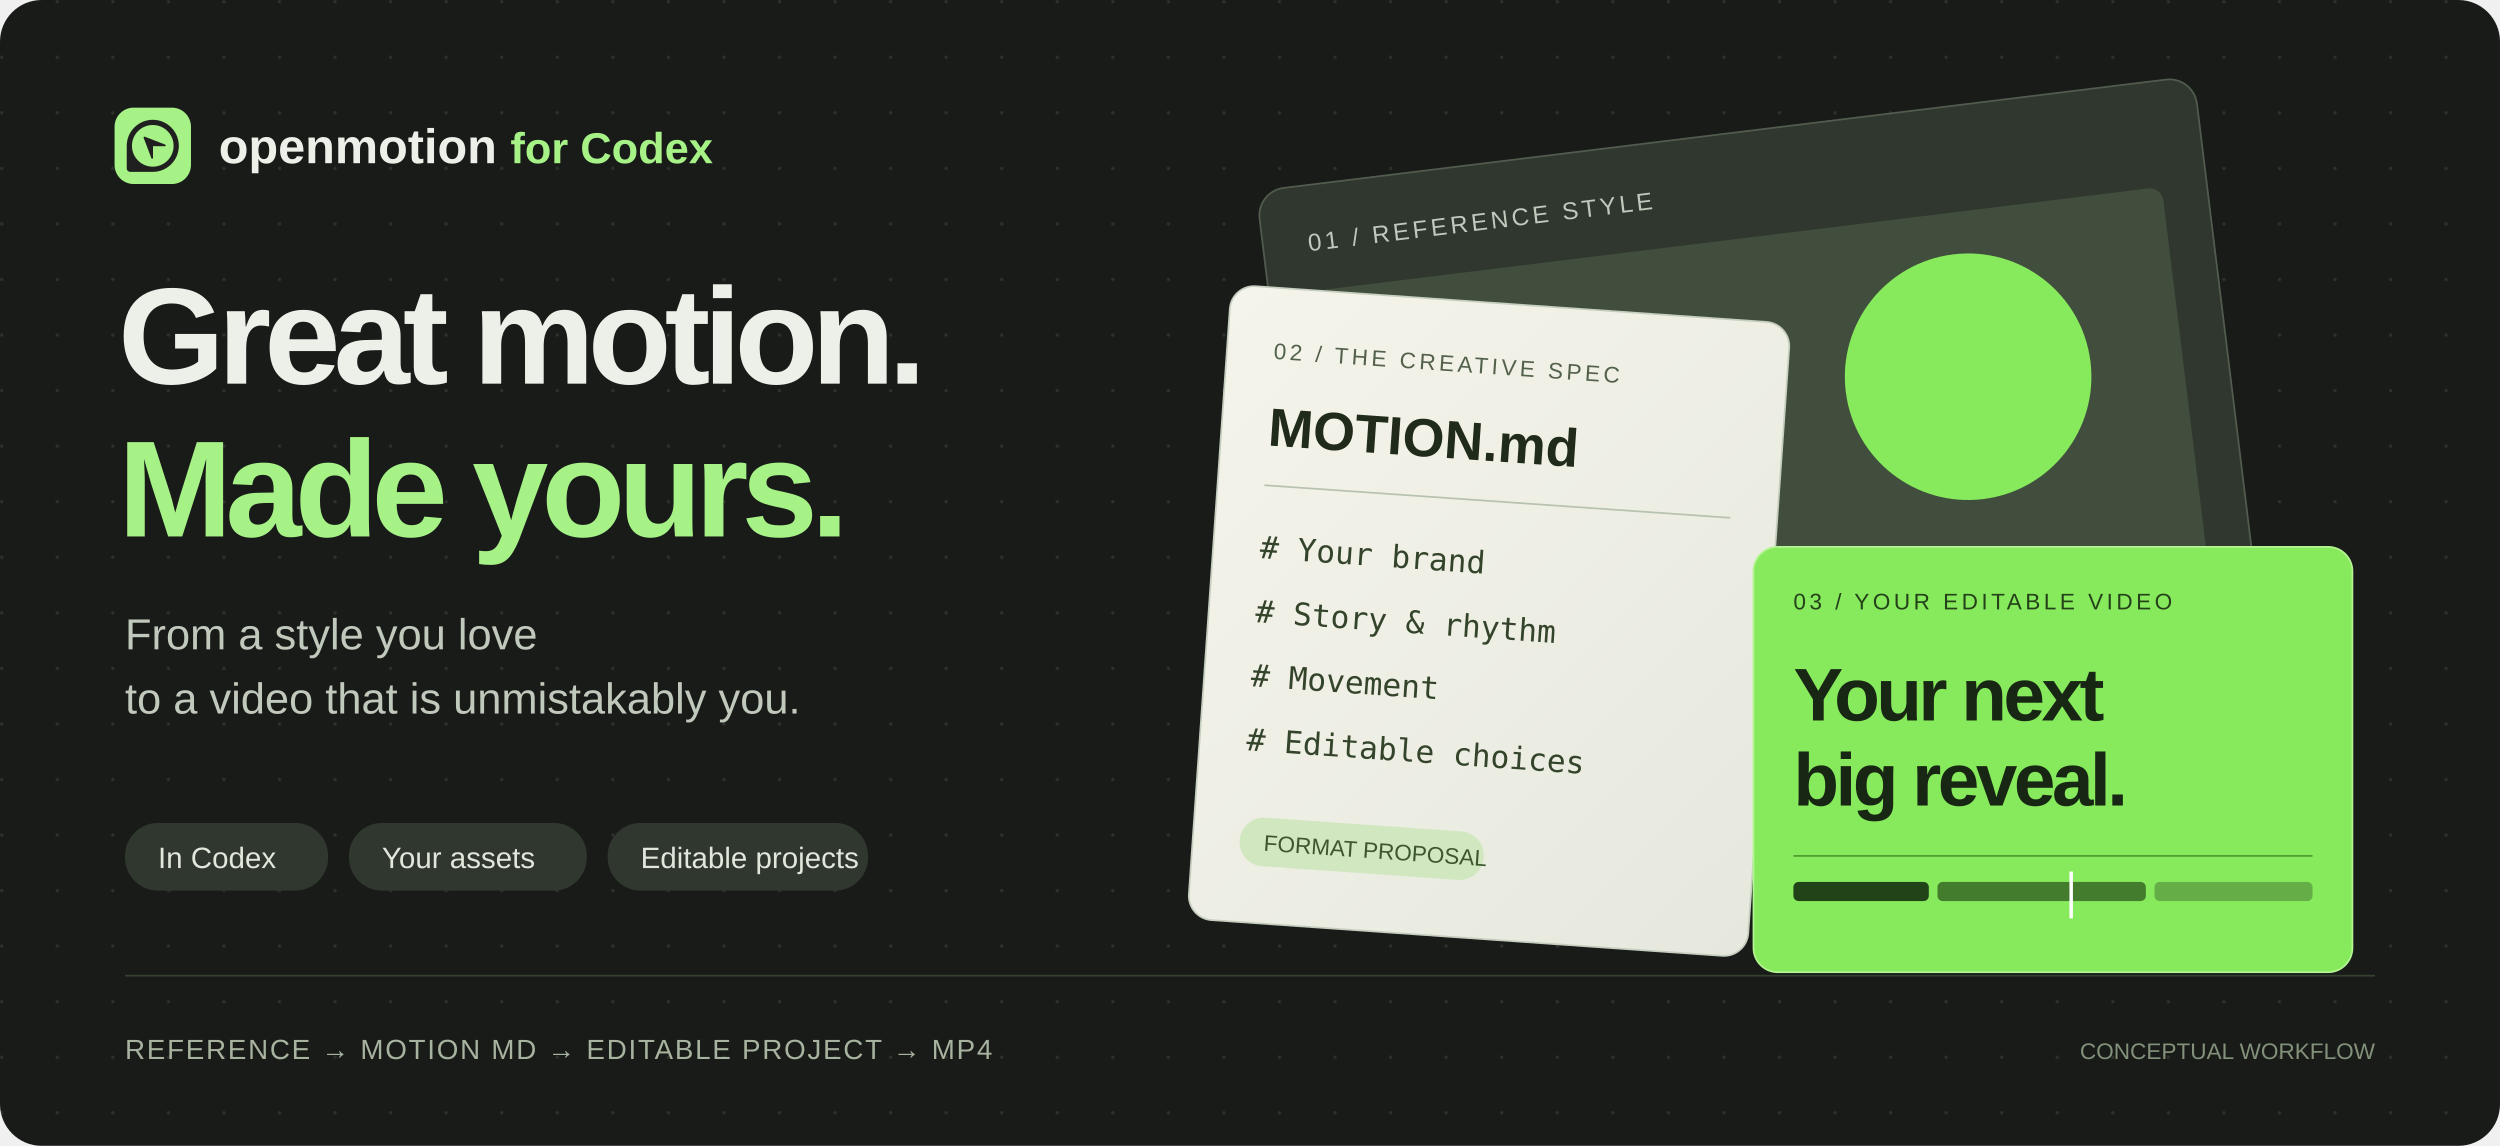
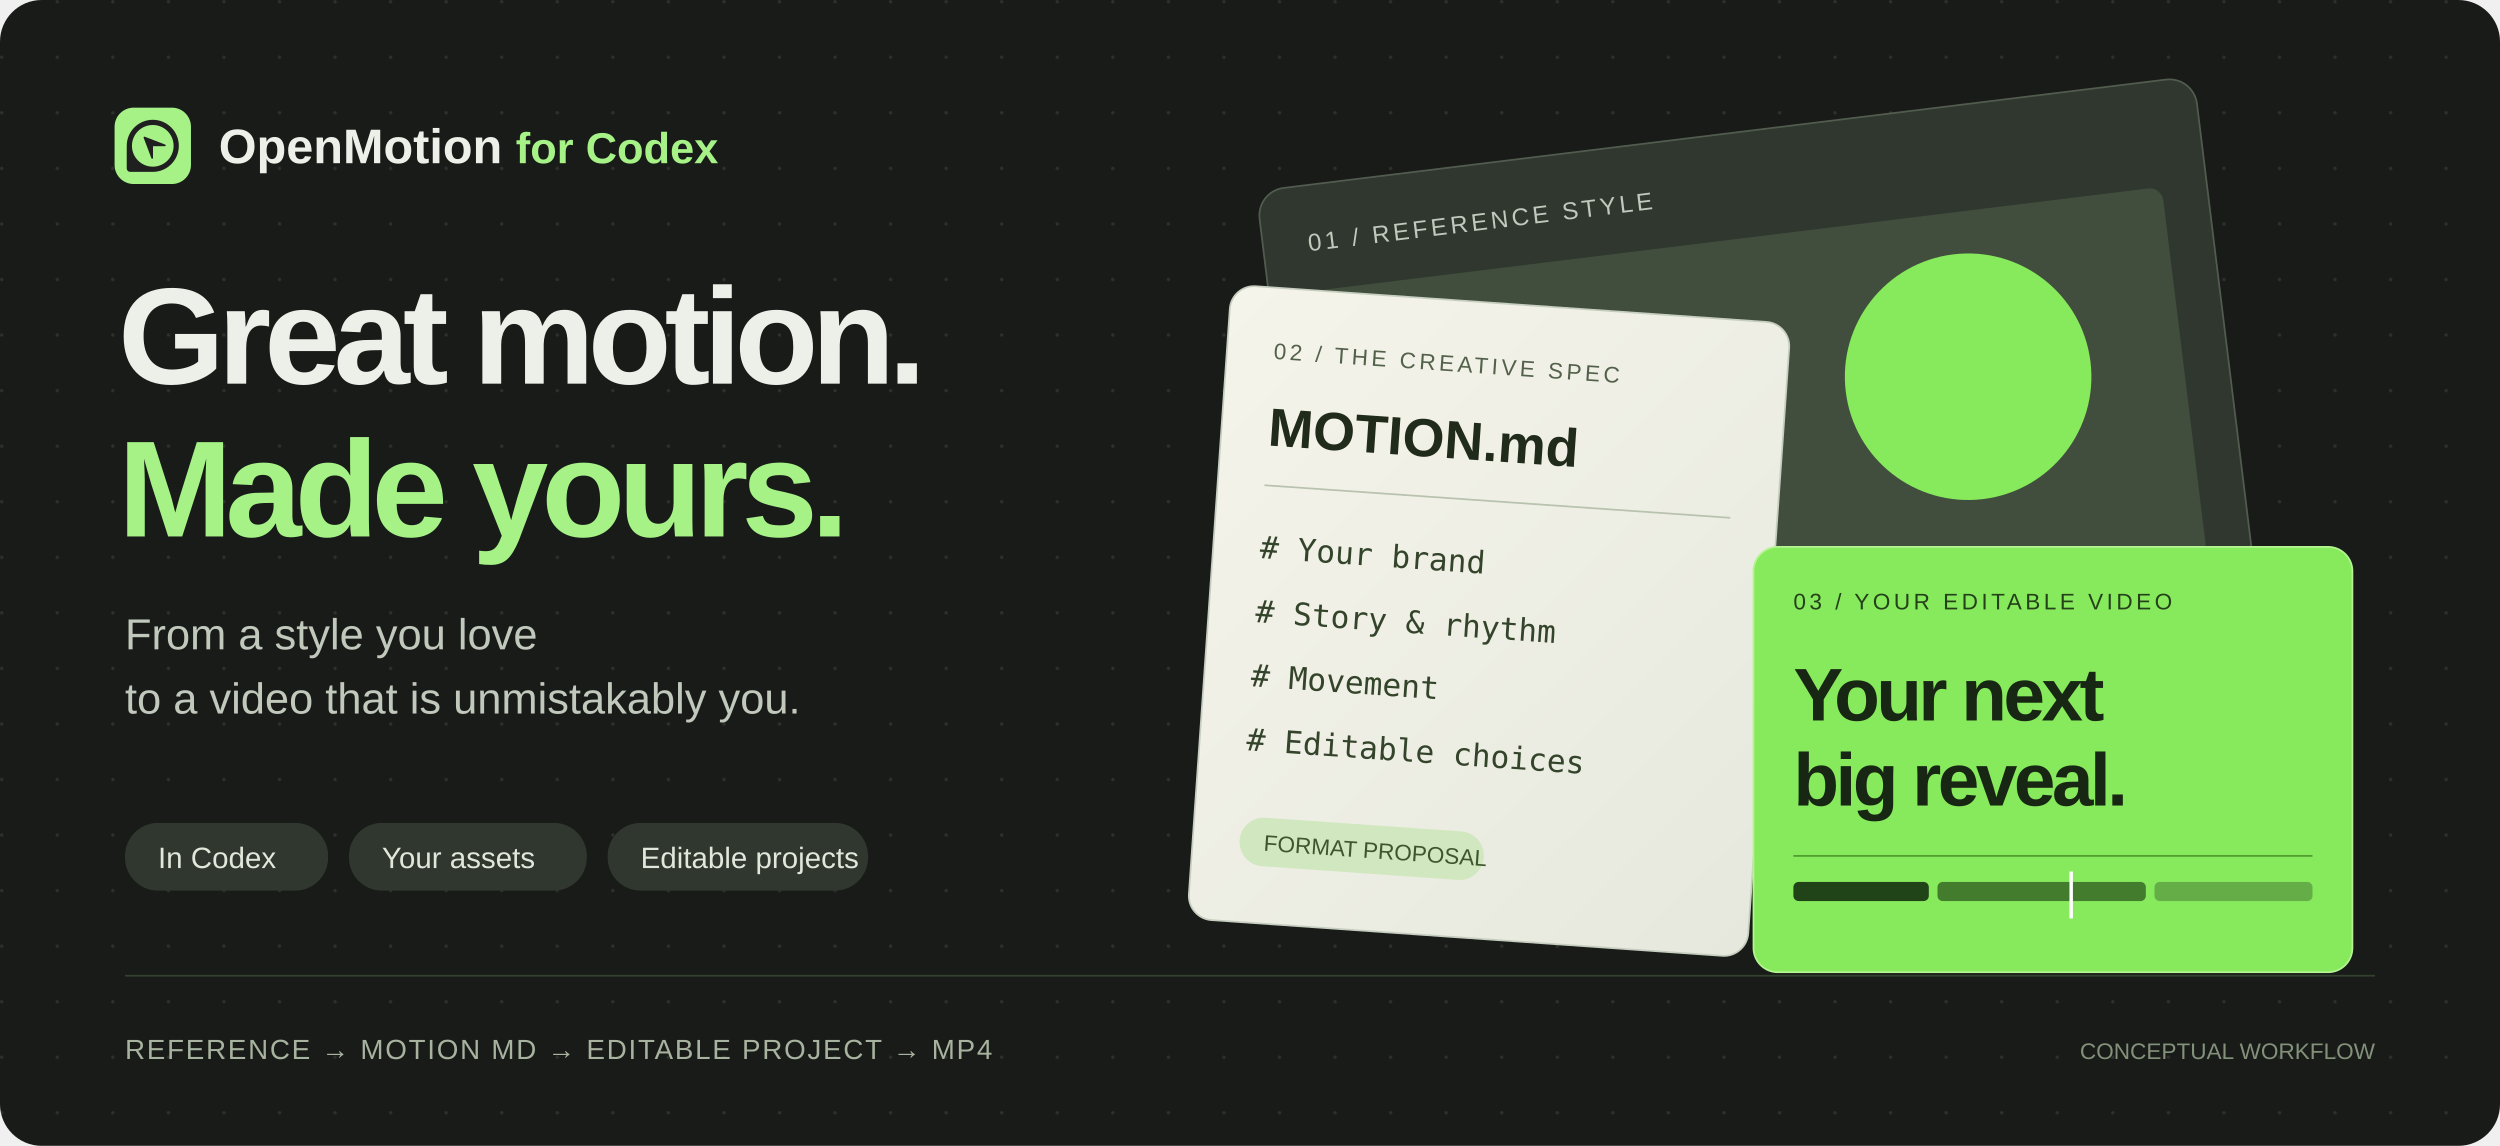
<svg xmlns="http://www.w3.org/2000/svg" width="1440" height="660" viewBox="0 0 1440 660" role="img" aria-labelledby="title desc">
  <defs>
    <pattern id="grid" width="32" height="32" patternUnits="userSpaceOnUse">
      <circle cx="1" cy="1" r="1" fill="#ffffff" opacity=".09" />
    </pattern>
    <linearGradient id="paper" x1="0" y1="0" x2="1" y2="1">
      <stop stop-color="#f5f4eb" />
      <stop offset="1" stop-color="#e6e8dd" />
    </linearGradient>
  </defs>
  <rect width="1440" height="660" rx="24" fill="#181b18" />
  <rect width="1440" height="660" rx="24" fill="url(#grid)" />
  <g font-family="Arial,Helvetica,sans-serif">
    <g transform="translate(66 62)">
      <rect width="44" height="44" rx="11" fill="#a6f287" />
      <svg x="7" y="7" width="30" height="30" viewBox="0 0 291 291" fill="none">
        <path fill-rule="evenodd" clip-rule="evenodd" d="M145.5 0C225.857 0 291 65.143 291 145.5C291 225.857 225.857 291 145.5 291H19.358C8.644 291 0.001 282.358 0.001 271.644C0 239.193 1.50624e-09 174.523 0 145.5C0 65.143 65.143 5.2069e-06 145.5 0ZM145.501 29.1C81.215 29.1 29.1 81.215 29.1 145.501C29.101 209.786 81.215 261.9 145.501 261.9C209.786 261.9 261.9 209.786 261.9 145.501C261.9 81.215 209.786 29.1 145.501 29.1Z" fill="#202020" />
        <path d="M137.934 215.04L94.312 100.247C92.9 96.532 96.529 92.889 100.219 94.317L215.067 138.749C219.793 140.578 218.491 147.633 213.427 147.633H146.769V213.4C146.769 218.499 139.744 219.804 137.934 215.04Z" fill="#202020" />
      </svg>
    </g>
-     <text x="126" y="94" fill="#edf0e9" font-size="28" font-weight="700">openmotion <tspan fill="#a6f287" font-size="25">for Codex</tspan>
+     <text x="126" y="94" fill="#edf0e9" font-size="28" font-weight="700">OpenMotion <tspan fill="#a6f287" font-size="25">for Codex</tspan>
    </text>
    <text x="68" y="221" fill="#edf0e9" font-size="79" font-weight="700" letter-spacing="-4">Great motion.</text>
    <text x="68" y="309" fill="#a6f287" font-size="79" font-weight="700" letter-spacing="-4">Made yours.</text>
    <text x="72" y="374" fill="#c1c8bc" font-size="25">From a style you love</text>
    <text x="72" y="411" fill="#c1c8bc" font-size="25">to a video that is unmistakably you.</text>
    <g font-size="17" fill="#e1e7db">
      <rect x="72" y="474" width="117" height="39" rx="19" fill="#30372e" />
      <text x="91" y="500">In Codex</text>
      <rect x="201" y="474" width="137" height="39" rx="19" fill="#30372e" />
      <text x="220" y="500">Your assets</text>
      <rect x="350" y="474" width="150" height="39" rx="19" fill="#30372e" />
      <text x="369" y="500">Editable projects</text>
    </g>
    <g transform="translate(746 77) rotate(-7 260 200)">
      <rect width="544" height="310" rx="16" fill="#30372f" stroke="#515c4e" />
      <text x="26" y="38" fill="#c1c8bc" font-size="14" letter-spacing="2">01 / REFERENCE STYLE</text>
      <rect x="26" y="61" width="492" height="218" rx="8" fill="#414e3d" />
      <circle cx="394" cy="156" r="71" fill="#87ea5c" />
      <rect x="64" y="109" width="194" height="20" rx="4" fill="#e4ebdc" />
      <rect x="64" y="142" width="138" height="20" rx="4" fill="#e4ebdc" />
      <rect x="64" y="204" width="88" height="7" rx="3" fill="#a7b49e" />
    </g>
    <g transform="translate(696 176) rotate(4 180 185)">
      <rect width="323" height="366" rx="14" fill="url(#paper)" stroke="#c6cec0" />
      <text x="27" y="41" fill="#53614b" font-size="13" letter-spacing="2">02 / THE CREATIVE SPEC</text>
      <text x="27" y="91" fill="#202b1b" font-size="31" font-weight="700">MOTION.md</text>
      <path d="M27 114h269" stroke="#b8c2af" />
      <g fill="#34442b" font-size="18" font-family="monospace">
        <text x="27" y="156"># Your brand</text>
        <text x="27" y="193"># Story &amp; rhythm</text>
        <text x="27" y="230"># Movement</text>
        <text x="27" y="267"># Editable choices</text>
      </g>
      <rect x="27" y="305" width="141" height="28" rx="14" fill="#d1e7bf" />
      <text x="41" y="324" fill="#3e562d" font-size="13">FORMAT PROPOSAL</text>
    </g>
    <g transform="translate(1010 315)">
      <rect width="345" height="245" rx="14" fill="#87ea5c" stroke="#b4f492" />
      <text x="23" y="36" fill="#24411a" font-size="13" letter-spacing="2">03 / YOUR EDITABLE VIDEO</text>
      <text x="23" y="100" fill="#182713" font-size="43" font-weight="700" letter-spacing="-2">Your next</text>
      <text x="23" y="149" fill="#182713" font-size="43" font-weight="700" letter-spacing="-2">big reveal.</text>
      <path d="M23 178h299" stroke="#4e9d2e" />
      <rect x="23" y="193" width="78" height="11" rx="3" fill="#214318" />
      <rect x="106" y="193" width="120" height="11" rx="3" fill="#437c2c" />
      <rect x="231" y="193" width="91" height="11" rx="3" fill="#65ad46" />
      <path d="M183 187v27" stroke="#fff" stroke-width="2" />
    </g>
    <path d="M72 562h1296" stroke="#354130" />
    <text x="72" y="610" fill="#a7b29f" font-size="16" letter-spacing="1">REFERENCE → MOTION MD → EDITABLE PROJECT → MP4</text>
    <text x="1368" y="610" fill="#83917b" font-size="13" text-anchor="end">CONCEPTUAL WORKFLOW</text>
  </g>
</svg>
